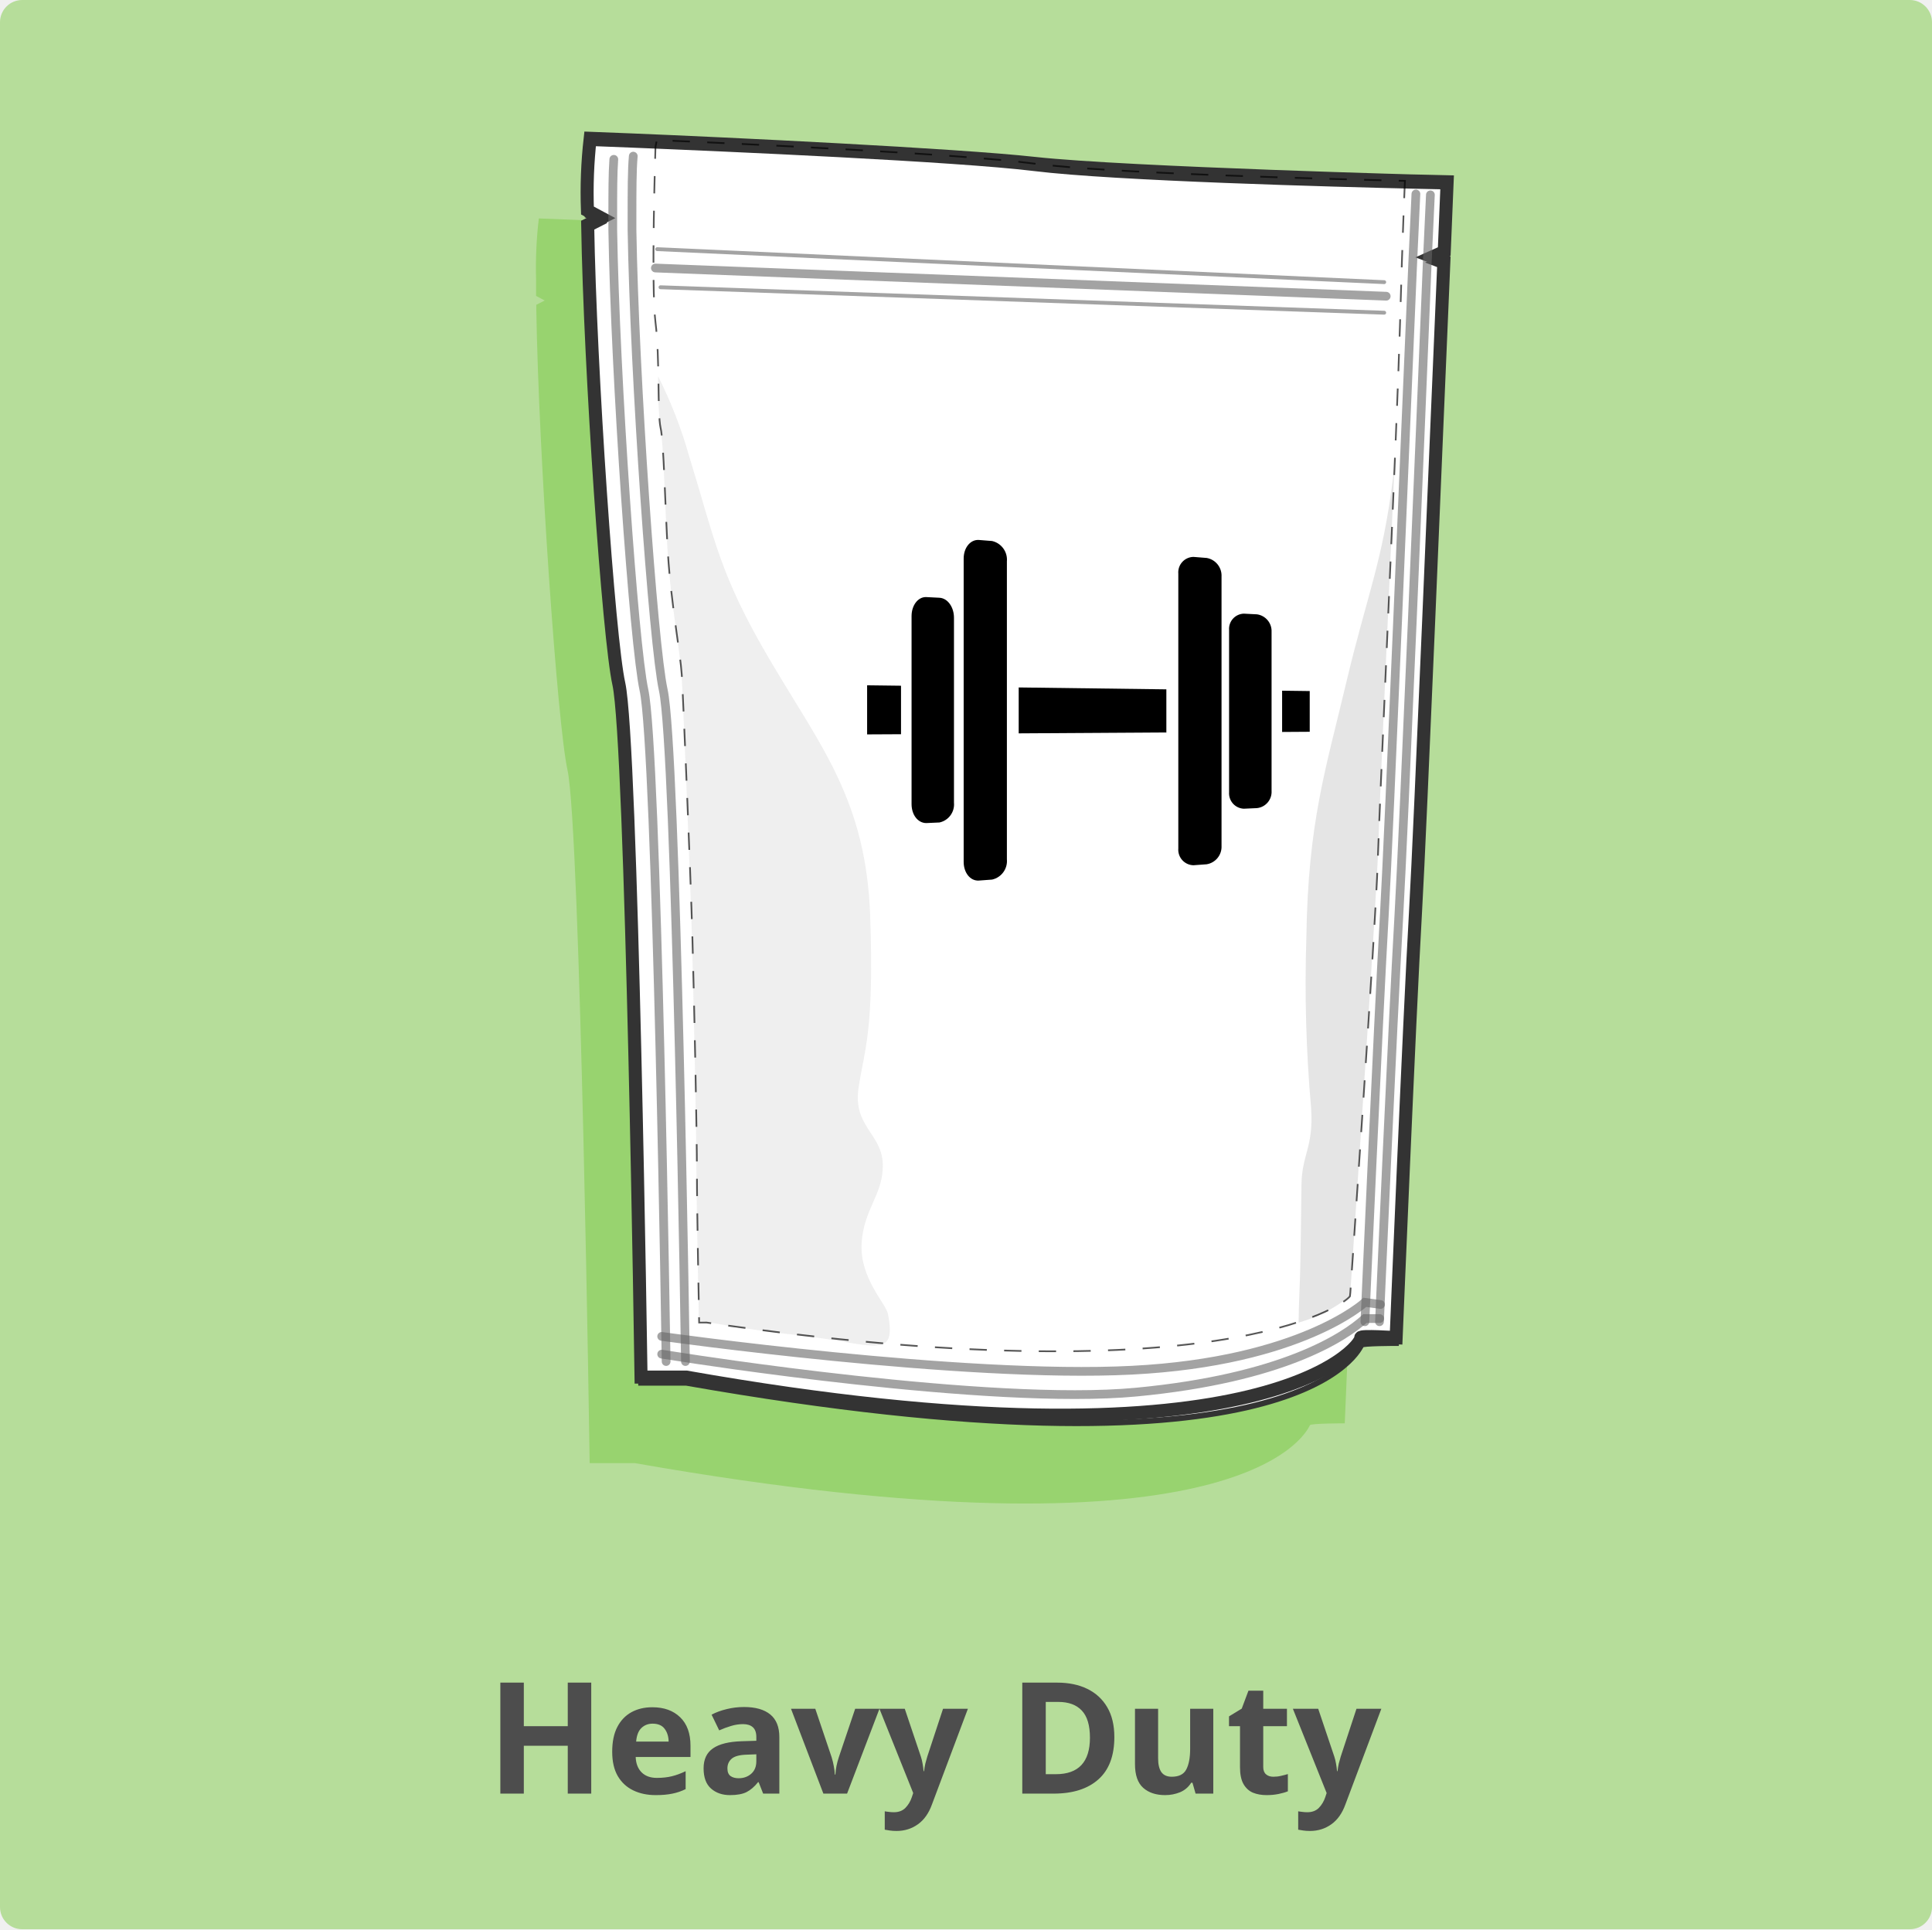
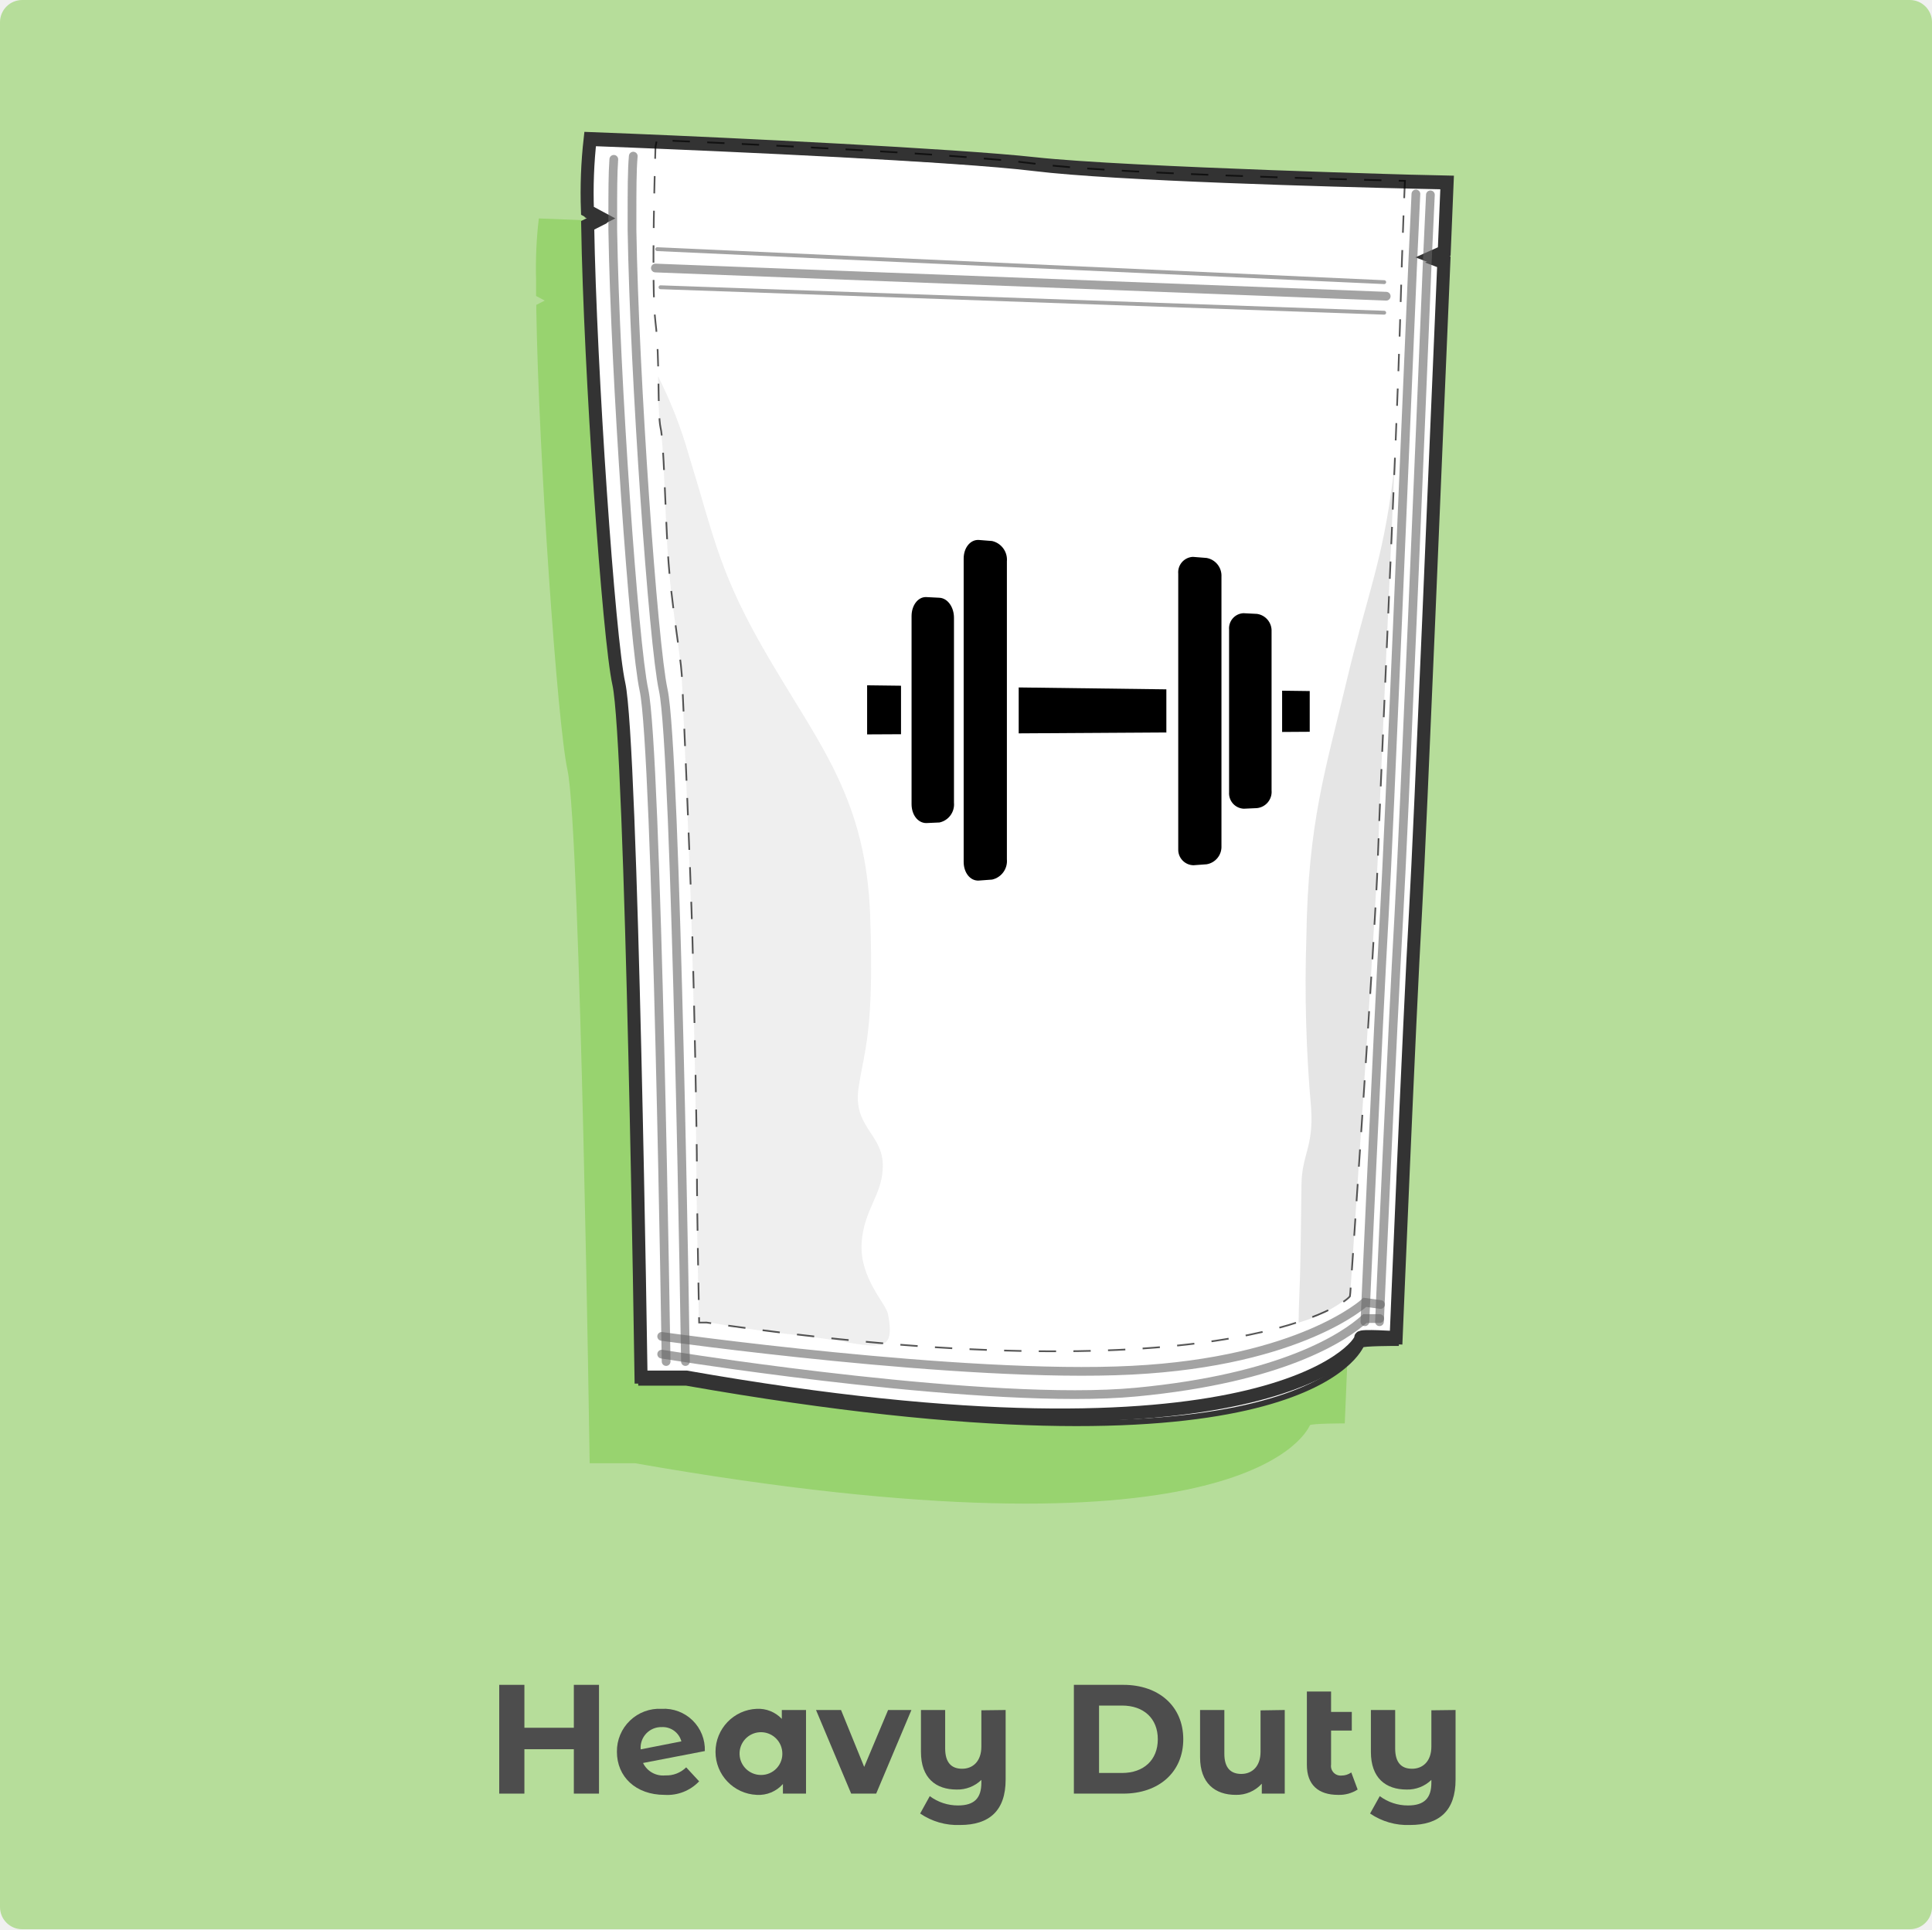
<svg xmlns="http://www.w3.org/2000/svg" id="Layer_1" data-name="Layer 1" viewBox="0 0 261.03 260.72">
  <defs>
-     <style>.cls-1{fill:#b6dd9a;}.cls-2{fill:#7ac943;}.cls-2,.cls-7{opacity:0.5;}.cls-3{fill:#fff;stroke-width:0.76px;}.cls-3,.cls-8{stroke:#333;}.cls-10,.cls-11,.cls-12,.cls-13,.cls-3,.cls-4,.cls-5,.cls-8,.cls-9{stroke-miterlimit:10;}.cls-4,.cls-5,.cls-8,.cls-9{fill:none;}.cls-4,.cls-5{stroke:#666;stroke-linecap:round;opacity:0.6;}.cls-4{stroke-width:0.52px;}.cls-5{stroke-width:1.18px;}.cls-6{fill:#e6e6e6;}.cls-6,.cls-9{opacity:0.66;}.cls-7{fill:#ccc;}.cls-8{stroke-width:1.76px;}.cls-10,.cls-11,.cls-12,.cls-13,.cls-9{stroke:#000;}.cls-9{stroke-width:0.23px;stroke-dasharray:2.34;}.cls-10{stroke-width:0.52px;}.cls-11{stroke-width:0.42px;}.cls-12{stroke-width:0.57px;}.cls-13{stroke-width:0.61px;}.cls-14{font-size:21px;fill:#4d4d4d;font-family:MontserratAlternates-SemiBold, Montserrat Alternates;font-weight:700;}</style>
+     <style>.cls-1{fill:#b6dd9a;}.cls-2{fill:#7ac943;}.cls-2,.cls-7{opacity:0.5;}.cls-14,.cls-2,.cls-4,.cls-5,.cls-6,.cls-7,.cls-9{isolation:isolate;}.cls-3{fill:#fff;stroke-width:0.76px;}.cls-3,.cls-8{stroke:#333;}.cls-10,.cls-11,.cls-12,.cls-13,.cls-3,.cls-4,.cls-5,.cls-8,.cls-9{stroke-miterlimit:10;}.cls-4,.cls-5,.cls-8,.cls-9{fill:none;}.cls-4,.cls-5{stroke:#666;stroke-linecap:round;opacity:0.6;}.cls-10,.cls-4{stroke-width:0.52px;}.cls-5{stroke-width:1.18px;}.cls-6{fill:#e6e6e6;}.cls-6,.cls-9{opacity:0.66;}.cls-7{fill:#ccc;}.cls-8{stroke-width:1.76px;}.cls-10,.cls-11,.cls-12,.cls-13,.cls-9{stroke:#000;}.cls-9{stroke-width:0.23px;stroke-dasharray:2.34;}.cls-11{stroke-width:0.42px;}.cls-12{stroke-width:0.57px;}.cls-13{stroke-width:0.61px;}.cls-15{fill:#4d4d4d;}</style>
  </defs>
  <rect class="cls-1" width="261.03" height="260.72" rx="3" ry="3" />
-   <path class="cls-2" d="M188.56,35.39l-4.57-.1c-5.39-.15-40.27-1.17-51.19-2.38l-.7-.07c-10.43-1.28-38.59-2.59-50.33-3.1l0,.14-3.36-.14-5.61-.22a56.78,56.78,0,0,0-.37,8.34c0,.69,0,1.39,0,2.13l1.17.62-1.14.58c0,.23,0,.47,0,.7h0c.32,19.67,2.85,56,4.21,62.15,1.75,7.94,3,93.69,3,93.69l5,0h1.12c80.71,14.17,90.46-3.53,91.19-5.13.12-.25,4.71-.25,4.71-.25s1.75-42.4,2.62-57.57c.68-11.79,2.88-64.85,3.83-87.9h0l0-.7-.68-.25.73-.33c.24-5.85.39-9.46.39-9.46h0C188.55,35.64,188.56,35.39,188.56,35.39Zm-4.12-.09c.39,0,.34,0-.08,0Z" />
-   <path class="cls-3" d="M195.13,34.75l-1.59.7,1.54.58c-1,23.06-3.15,76.11-3.83,87.9-.87,15.18-2.62,57.58-2.62,57.58s-4.59,0-4.7.25c-.74,1.59-10.49,19.3-91.2,5.12H91.61l-5,0s-1.24-85.74-3-93.68c-1.36-6.18-3.89-42.48-4.21-62.15l1.83-.93-1.86-1a65,65,0,0,1,.37-9.77l5.6.22c12.79.52,43.82,1.87,54.42,3.17,10.91,1.34,40.69,2.14,51.64,2.39l4.12.09S195.37,28.9,195.13,34.75Z" />
+   <path class="cls-2" d="M188.56,35.39l-4.57-.1c-5.39-.15-40.27-1.17-51.19-2.38l-.7-.07c-10.43-1.28-38.59-2.59-50.33-3.1v.14l-3.36-.14-5.61-.22a56.67,56.67,0,0,0-.37,8.34V40l1.17.62-1.14.58v.7h0c.32,19.67,2.85,56,4.21,62.15,1.75,7.94,3,93.69,3,93.69h6.12c80.71,14.17,90.46-3.53,91.19-5.13.12-.25,4.71-.25,4.71-.25s1.75-42.4,2.62-57.57c.68-11.79,2.88-64.85,3.83-87.9h0v-.7l-.68-.25.73-.33c.24-5.85.39-9.46.39-9.46h0C188.55,35.64,188.56,35.39,188.56,35.39Zm-4.12-.09h0Z" />
+   <path class="cls-3" d="M195.13,34.75l-1.59.7,1.54.58c-1,23.06-3.15,76.11-3.83,87.9-.87,15.18-2.62,57.58-2.62,57.58s-4.59,0-4.7.25c-.74,1.59-10.49,19.3-91.2,5.12H86.61s-1.24-85.74-3-93.68C82.25,87,79.72,50.72,79.4,31.05l1.83-.93-1.86-1a65.07,65.07,0,0,1,.37-9.77l5.6.22c12.79.52,43.82,1.87,54.42,3.17,10.91,1.34,40.69,2.14,51.64,2.39l4.12.09S195.37,28.9,195.13,34.75Z" />
  <line class="cls-4" x1="88.79" y1="33.67" x2="187.02" y2="38.13" />
  <line class="cls-4" x1="89.24" y1="38.82" x2="187.02" y2="42.26" />
  <line class="cls-5" x1="88.55" y1="36.22" x2="187.29" y2="40.03" />
-   <path class="cls-6" d="M107.83,180.44c-7.61-.83-13.43-2-13.43-2l0-1.12v0c-.14-7-.31-16.21-.31-19.22,0-5.07-.34-22-.61-31.54s-1.22-32.65-1.4-35.49-1.46-9.77-1.86-16.2-.55-15.09-1-17.07a52.17,52.17,0,0,1-.3-6.94A60.64,60.64,0,0,1,93.1,61.62c3.54,11.5,4.09,16,11,27.71s12.93,18.92,13.47,34.5S116.79,141.77,116,147s3.13,6.18,3.27,10.27-2.59,6.06-2.86,10.76,3.29,8.13,3.56,9.54C121.21,184,118,181.56,107.83,180.44Z" />
-   <path class="cls-7" d="M188.4,63.1c-.84,19.82-2,45-2.17,51-.28,8.66-3.79,60.59-3.79,60.59l-.05.47a19.89,19.89,0,0,1-6.94,3.58c0-.85.07-3.11.12-4.23.16-3.6.22-10.33.27-14.41s1.64-5.07,1.31-10.27a190.44,190.44,0,0,1-.65-23.13c.22-15.58,2.62-22.75,5.4-34.5s4.9-16.2,6.32-27.71Q188.31,63.79,188.4,63.1Z" />
-   <path class="cls-8" d="M195.13,34l-1.59.71,1.54.58c-1,23.05-3.15,76.11-3.83,87.9-.87,15.17-2.62,57.58-2.62,57.58s-4.85-.33-4.78,0c.25,1.14-13.41,19.05-91.12,5.33H91.61l-5,0s-1.24-85.75-3-93.69C82.25,86.34,79.72,50,79.4,30.37l1.83-.92-1.86-1a64.88,64.88,0,0,1,.37-9.76l5.6.22c12.79.52,43.81,2,54.42,3.17,12.4,1.37,55.72,2.5,51.64,2.39-2.58-.07,4.12.09,4.12.09S195.37,28.19,195.13,34Z" />
+   <path class="cls-6" d="M107.83,180.44c-7.61-.83-13.43-2-13.43-2v-1.12h0c-.14-7-.31-16.21-.31-19.22,0-5.07-.34-22-.61-31.54s-1.22-32.65-1.4-35.49-1.46-9.77-1.86-16.2-.55-15.09-1-17.07a53.57,53.57,0,0,1-.3-6.94A61.15,61.15,0,0,1,93.1,61.62c3.54,11.5,4.09,16,11,27.71s12.93,18.92,13.47,34.5S116.79,141.77,116,147s3.13,6.18,3.27,10.27-2.59,6.06-2.86,10.76,3.29,8.13,3.56,9.54C121.21,184,118,181.56,107.83,180.44Z" />
+   <path class="cls-7" d="M188.4,63.1c-.84,19.82-2,45-2.17,51-.28,8.66-3.79,60.59-3.79,60.59l-.05.47a19.78,19.78,0,0,1-6.94,3.58c0-.85.07-3.11.12-4.23.16-3.6.22-10.33.27-14.41s1.64-5.07,1.31-10.27a190,190,0,0,1-.65-23.13c.22-15.58,2.62-22.75,5.4-34.5s4.9-16.2,6.32-27.71Z" />
+   <path class="cls-8" d="M195.13,34l-1.59.71,1.54.58c-1,23.05-3.15,76.11-3.83,87.9-.87,15.17-2.62,57.58-2.62,57.58s-4.85-.33-4.78,0c.25,1.14-13.41,19-91.12,5.33H86.61s-1.24-85.75-3-93.69c-1.36-6.07-3.89-42.41-4.21-62l1.83-.92-1.86-1a64.93,64.93,0,0,1,.37-9.76l5.6.22c12.79.52,43.81,2,54.42,3.17,12.4,1.37,55.72,2.5,51.64,2.39-2.58-.07,4.12.09,4.12.09Z" />
  <path class="cls-9" d="M189.82,24.44s-.28,5.66-.68,19.75-2.73,63.65-3,72.33-3.7,58.19-3.7,58.19l-.05.47c-1,1.39-18.64,13.49-86.93,3.55h-1s-.3-15.28-.3-20.37-.34-22.07-.61-31.61S92.29,94,92.11,91.16s-1.46-9.8-1.86-16.24-.55-15.13-1-17.11-.08-9.43-.69-14.26,0-23.69,0-23.69l.18-.93c12,.52,41,1.87,50.92,3.17C149.86,23.44,179.57,24.19,189.82,24.44Z" />
-   <path class="cls-5" d="M90,184s-1.24-82.82-3-90.76c-1.35-6.18-3.89-42.48-4.21-62.15l0-1.9c0-3.16,0-5.79.14-7.66" />
+   <path class="cls-5" d="M90,184s-1.24-82.82-3-90.76c-1.35-6.18-3.89-42.48-4.21-62.15v-1.9c0-3.16,0-5.79.14-7.66" />
  <path class="cls-5" d="M193.26,26.33l-.44,9.47c-.94,23.05-3.15,76.11-3.82,87.9-.88,15.17-2.62,54.92-2.62,54.92" />
-   <path class="cls-5" d="M92.61,184s-1.24-82.82-3-90.76c-1.36-6.18-3.9-42.48-4.22-62.15l0-1.9c0-3.41,0-6.2.17-8.09" />
+   <path class="cls-5" d="M92.61,184s-1.24-82.82-3-90.76c-1.36-6.18-3.9-42.48-4.22-62.15v-1.9c0-3.41,0-6.2.17-8.09" />
  <path class="cls-5" d="M191.3,26.21l-.44,9.59c-1,23.05-3.15,76.11-3.83,87.9-.87,15.17-2.62,54.92-2.62,54.92" />
  <path class="cls-5" d="M89.4,180.6s40.7,5.74,63.54,4.57S184.41,176,184.41,176l2.11.29" />
  <path class="cls-5" d="M89.4,183l3.2.49s41.17,6.51,60.91,4.64,28.12-7.41,30.9-9.94h2" />
  <path class="cls-10" d="M134,118.61l-1.76.13c-1,.07-1.78-.95-1.78-2.26v-41c0-1.32.8-2.32,1.78-2.25l1.76.14a2.33,2.33,0,0,1,1.78,2.48v40.29A2.31,2.31,0,0,1,134,118.61Z" />
  <path class="cls-11" d="M126.91,110.94l-1.76.08c-1,0-1.78-1-1.78-2.36V83.25c0-1.34.8-2.4,1.78-2.35l1.76.09c1,.05,1.77,1.17,1.77,2.49v25A2.29,2.29,0,0,1,126.91,110.94Z" />
-   <path class="cls-10" d="M163,116.54l-1.76.13a1.84,1.84,0,0,1-1.78-2V77.52a1.83,1.83,0,0,1,1.78-2l1.76.14a2.17,2.17,0,0,1,1.78,2.26v36.4A2.14,2.14,0,0,1,163,116.54Z" />
-   <path class="cls-11" d="M169.81,109l-1.76.08a1.87,1.87,0,0,1-1.78-2V85.14a1.85,1.85,0,0,1,1.78-2l1.76.09a2.08,2.08,0,0,1,1.78,2.16v21.49A2,2,0,0,1,169.81,109Z" />
+   <path class="cls-10" d="M163,116.54l-1.76.13a1.84,1.84,0,0,1-1.79-1.89s0-.07,0-.11V77.52a1.83,1.83,0,0,1,1.65-2h.13l1.76.14a2.18,2.18,0,0,1,1.78,2.26v36.4A2.14,2.14,0,0,1,163,116.54Z" />
+   <path class="cls-11" d="M169.81,109l-1.76.08a1.87,1.87,0,0,1-1.78-2v-22a1.84,1.84,0,0,1,1.69-2h.09l1.76.09a2.08,2.08,0,0,1,1.78,2.16v21.49A2,2,0,0,1,169.81,109Z" />
  <polygon class="cls-12" points="157.3 93.44 137.92 93.19 137.92 98.82 157.3 98.7 157.3 93.44" />
  <polygon class="cls-13" points="173.53 93.65 173.53 98.61 176.65 98.59 176.65 93.69 173.53 93.65" />
  <polygon class="cls-13" points="121.43 92.97 117.46 92.92 117.46 98.94 121.43 98.92 121.43 92.97" />
-   <text class="cls-14" transform="translate(65.71 242.39)">Heavy Duty </text>
+   <g class="cls-14">
+     <path class="cls-15" d="M80.93,227.69v14.7h-3.4v-6H70.85v6h-3.4v-14.7h3.4v5.8h6.68v-5.8Z" />
+     <path class="cls-15" d="M92.71,238.84l1.75,1.89a5.91,5.91,0,0,1-4.66,1.83c-3.91,0-6.45-2.46-6.45-5.82a5.74,5.74,0,0,1,6.05-5.81,5.52,5.52,0,0,1,5.83,5.71l-8.35,1.61a3,3,0,0,0,3,1.68A3.78,3.78,0,0,0,92.71,238.84Zm-6.15-2.43,5.5-1.08a2.61,2.61,0,0,0-2.66-1.93A2.78,2.78,0,0,0,86.56,236.41Z" />
+     <path class="cls-15" d="M108.9,231.09v11.3h-3.12v-1.3a4.35,4.35,0,0,1-3.53,1.47,5.82,5.82,0,0,1,0-11.63,4.36,4.36,0,0,1,3.38,1.36v-1.2Zm-3.21,5.65a2.89,2.89,0,1,0-2.87,3.13A2.86,2.86,0,0,0,105.69,236.74Z" />
+     <path class="cls-15" d="M123.14,231.09l-4.76,11.3H115l-4.75-11.3h3.38l3.13,7.69,3.23-7.69Z" />
+     <path class="cls-15" d="M135.87,231.09v9.41c0,4.2-2.21,6.13-6.15,6.13a8.92,8.92,0,0,1-5.4-1.55l1.3-2.35a6.34,6.34,0,0,0,3.82,1.26c2.21,0,3.15-1,3.15-3.07v-.38a4.62,4.62,0,0,1-3.34,1.3c-2.83,0-4.82-1.57-4.82-5.08v-5.67h3.27v5.19c0,1.91.84,2.75,2.29,2.75s2.6-1,2.6-3v-4.9Z" />
+     <path class="cls-15" d="M145.09,227.69h6.68c4.8,0,8.1,2.9,8.1,7.35s-3.3,7.35-8.1,7.35h-6.68Zm6.51,11.91c2.92,0,4.83-1.75,4.83-4.56s-1.91-4.55-4.83-4.55h-3.11v9.11Z" />
+     <path class="cls-15" d="M173.58,231.09v11.3h-3.1v-1.34a4.59,4.59,0,0,1-3.51,1.51c-2.83,0-4.83-1.6-4.83-5.08v-6.39h3.28V237c0,1.89.84,2.73,2.29,2.73s2.6-1,2.6-3v-5.59Z" />
+     <path class="cls-15" d="M183.43,241.84a4.6,4.6,0,0,1-2.64.72c-2.69,0-4.22-1.37-4.22-4.06v-9.91h3.27v2.76h2.8v2.52h-2.8v4.59a1.3,1.3,0,0,0,1.39,1.49,2.27,2.27,0,0,0,1.34-.42Z" />
+     <path class="cls-15" d="M196.66,231.09v9.41c0,4.2-2.2,6.13-6.15,6.13a8.94,8.94,0,0,1-5.4-1.55l1.31-2.35a6.3,6.3,0,0,0,3.82,1.26c2.2,0,3.15-1,3.15-3.07v-.38a4.63,4.63,0,0,1-3.34,1.3c-2.84,0-4.83-1.57-4.83-5.08v-5.67h3.28v5.19c0,1.91.83,2.75,2.28,2.75s2.61-1,2.61-3v-4.9Z" />
+   </g>
</svg>
